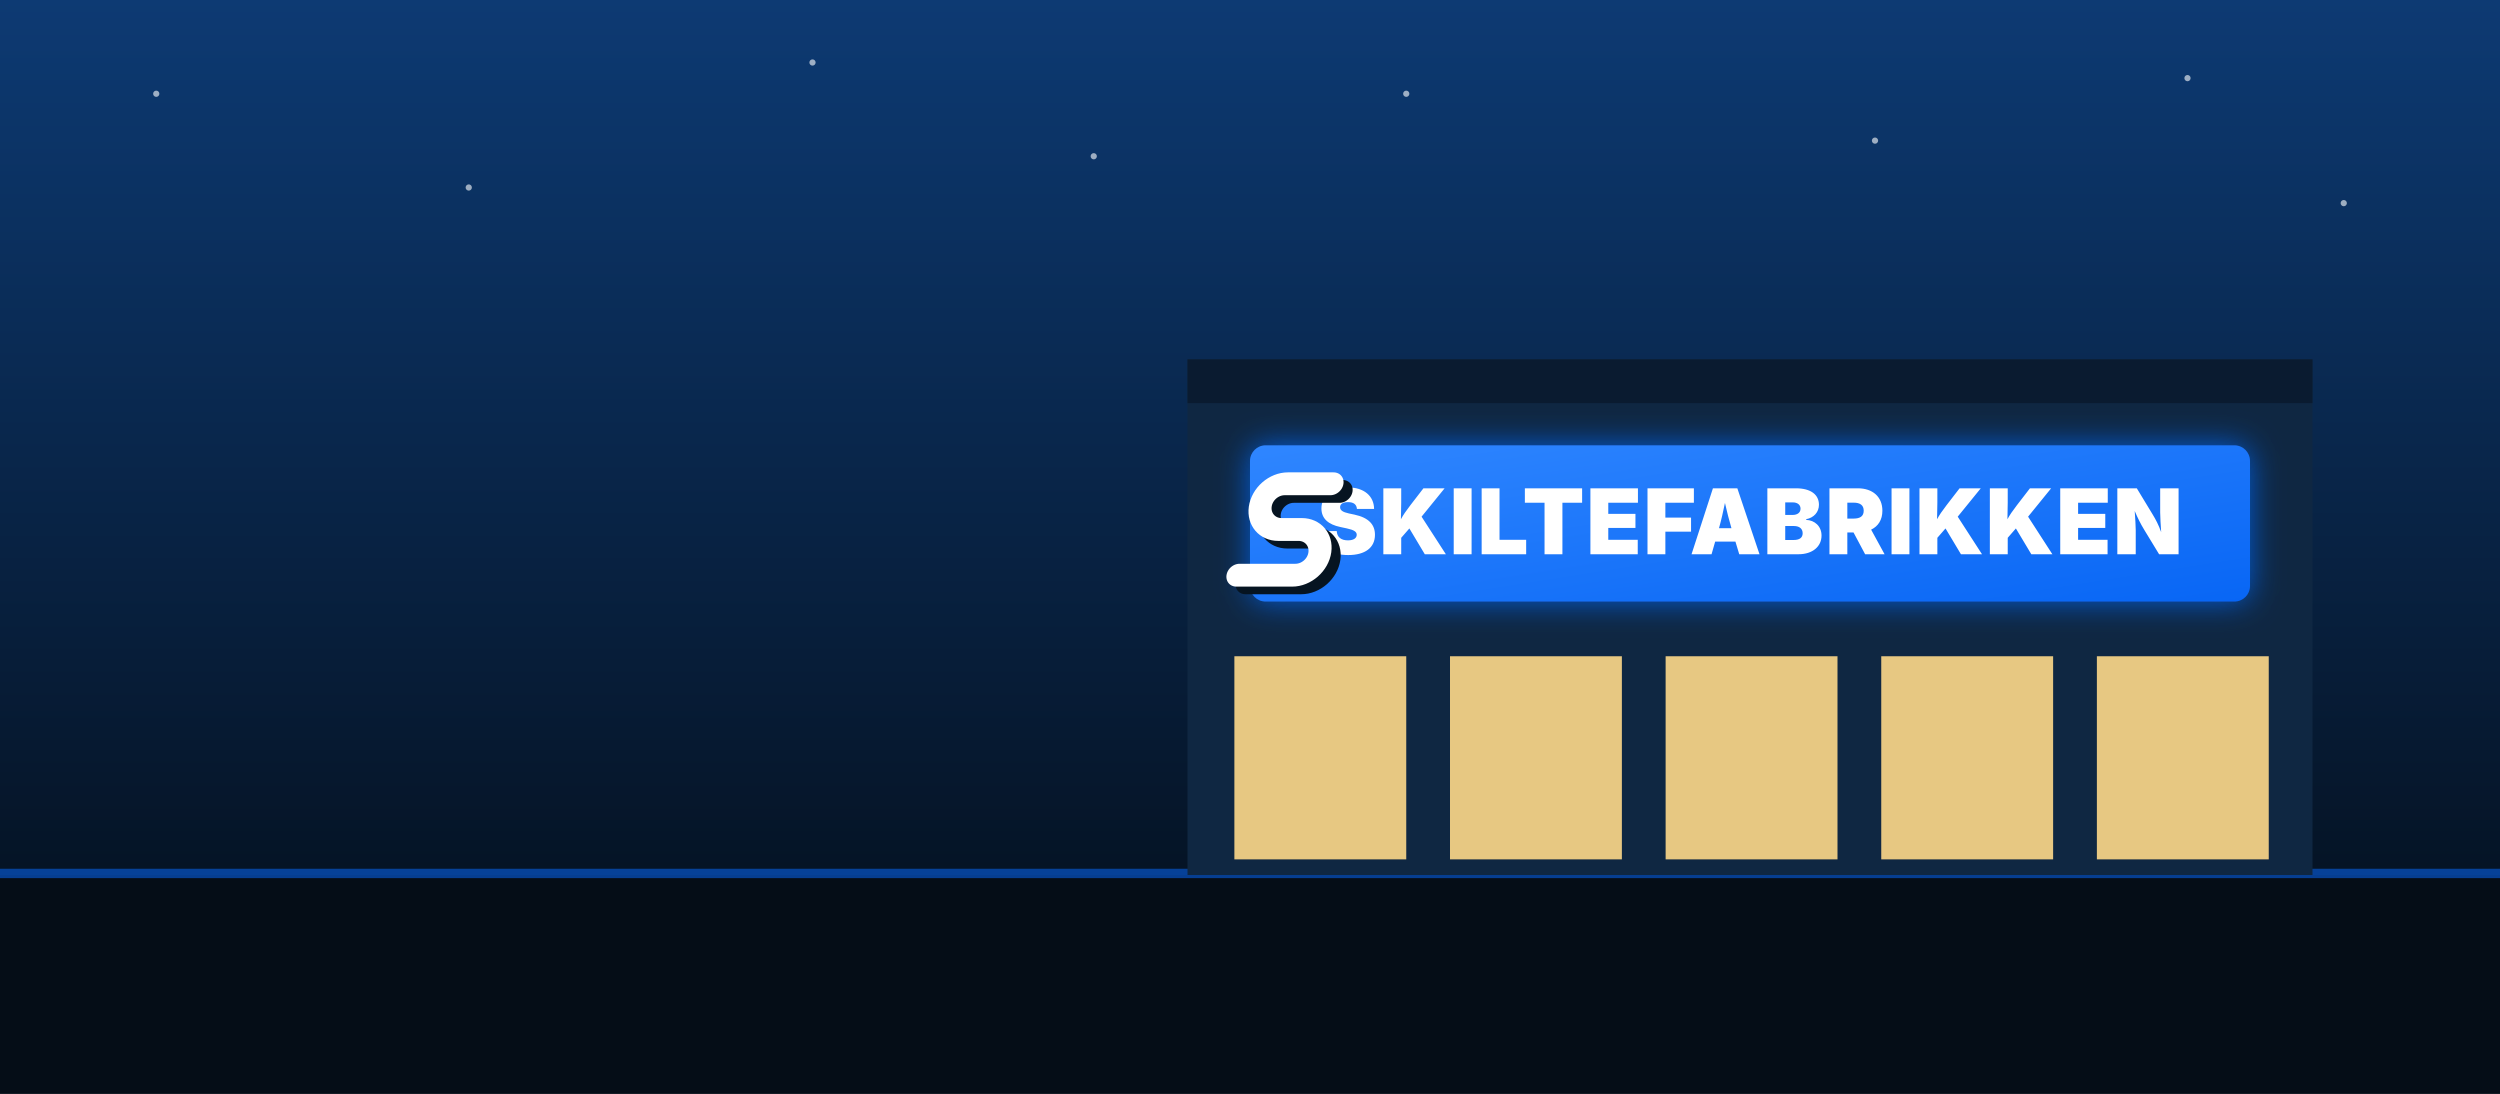
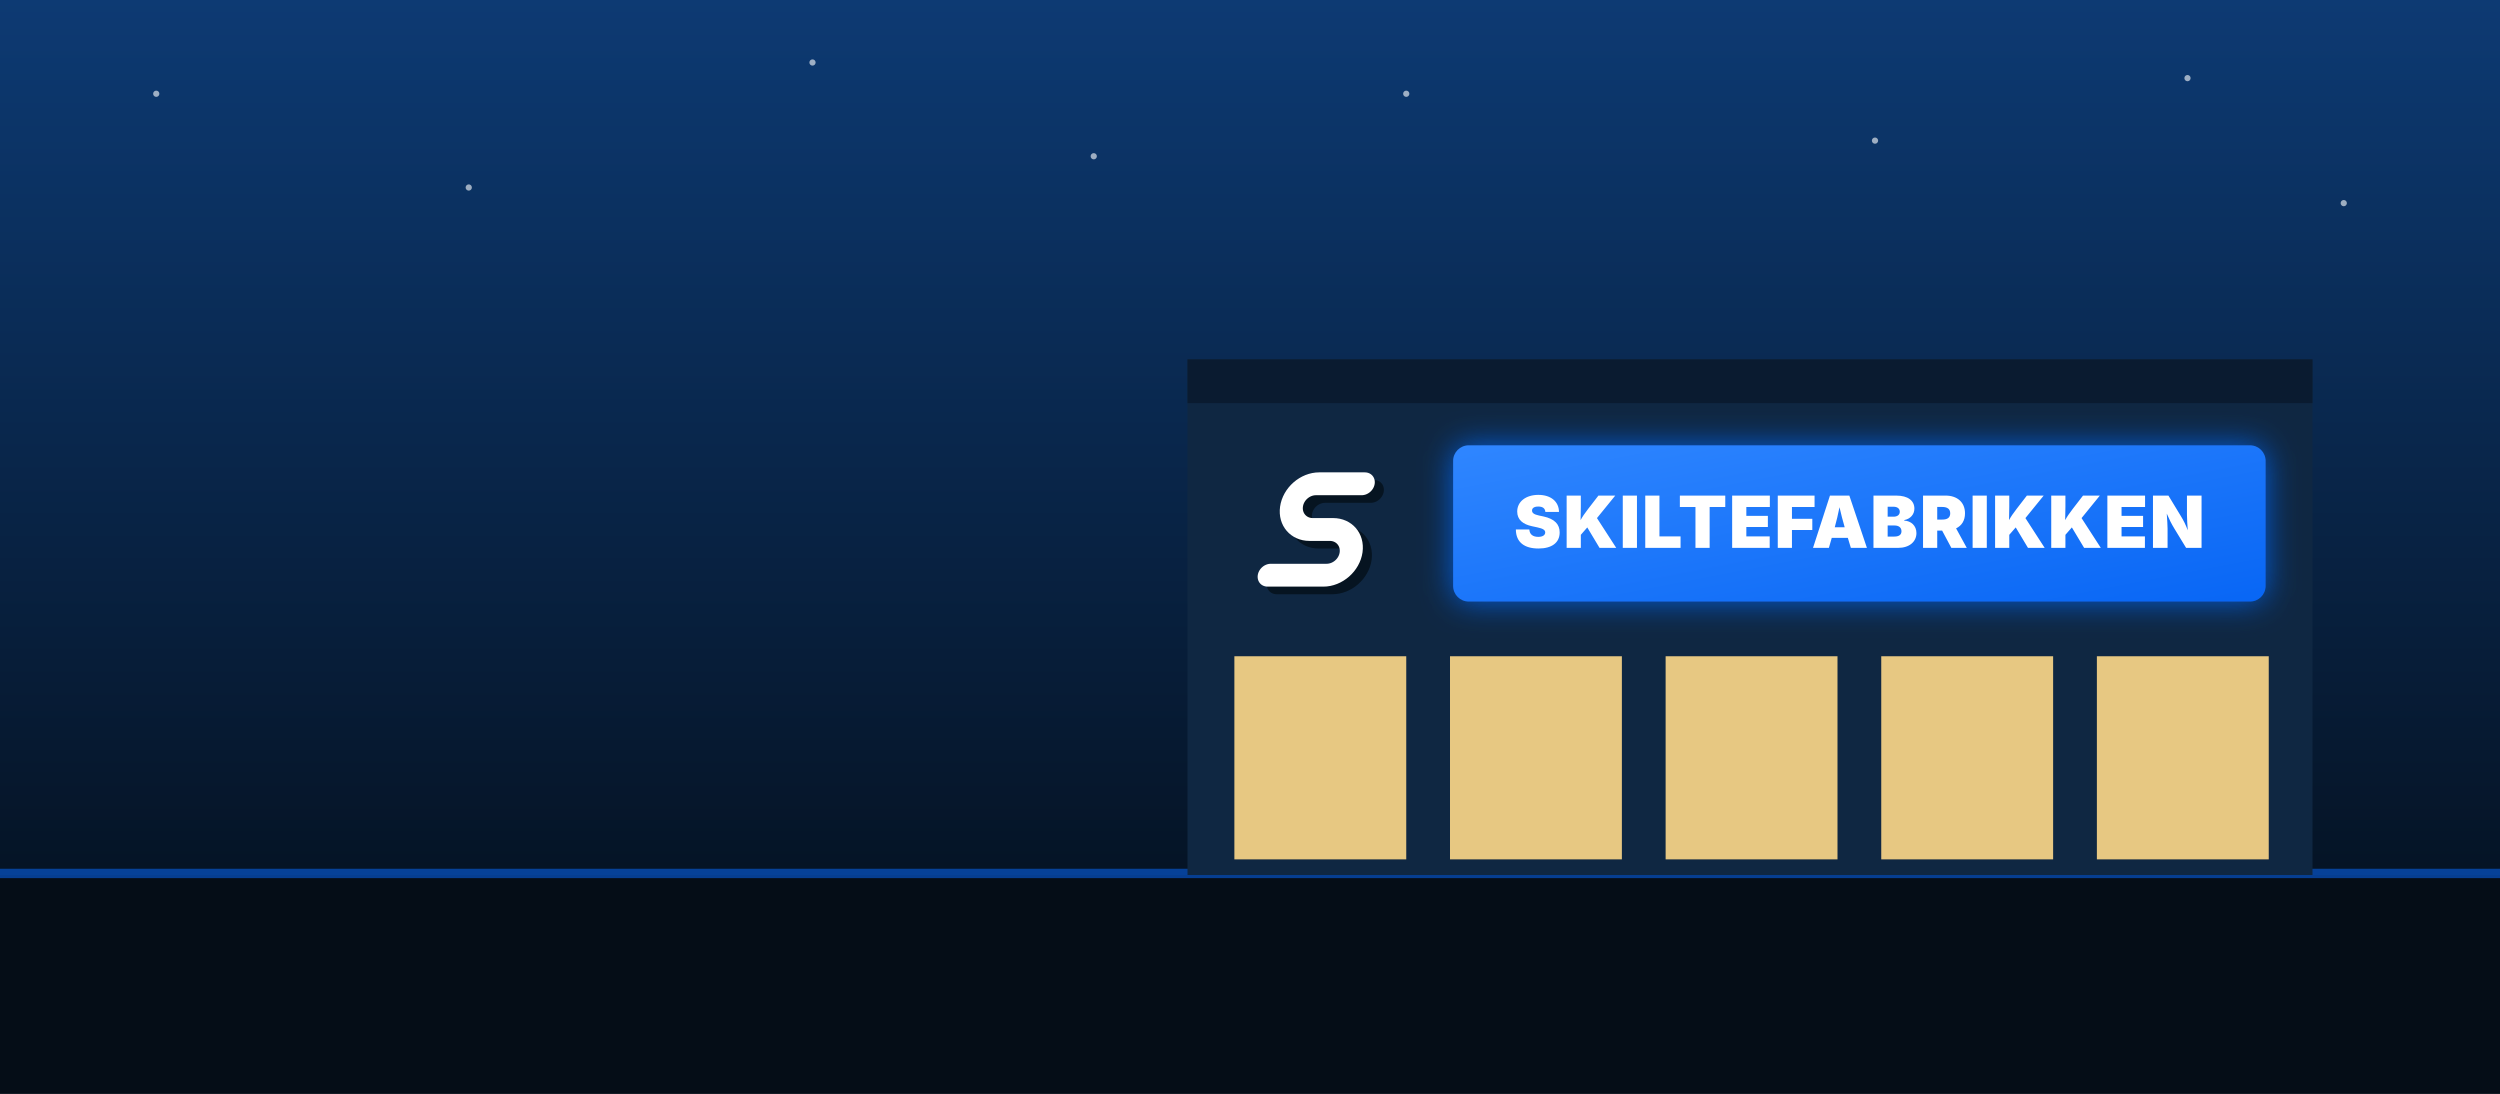
<svg xmlns="http://www.w3.org/2000/svg" viewBox="0 0 1600 700" preserveAspectRatio="xMidYMid slice">
  <defs>
    <linearGradient id="sky" x1="0" y1="0" x2="0" y2="1">
      <stop offset="0" stop-color="#0d3a73" />
      <stop offset="1" stop-color="#030a12" />
    </linearGradient>
    <filter id="glow" x="-30%" y="-30%" width="160%" height="160%">
      <feGaussianBlur stdDeviation="10" />
    </filter>
    <filter id="soft" x="-20%" y="-20%" width="140%" height="140%">
      <feGaussianBlur stdDeviation="3" />
    </filter>
    <linearGradient id="blue" x1="0" y1="0" x2="1" y2="1">
      <stop offset="0" stop-color="#2f86ff" />
      <stop offset="1" stop-color="#0866f5" />
    </linearGradient>
  </defs>
  <rect width="1600" height="700" fill="url(#sky)" />
  <rect y="560" width="1600" height="140" fill="#050d17" />
  <rect y="556" width="1600" height="6" fill="#0866f5" opacity=".55" />
  <rect x="760" y="230" width="720" height="330" fill="#0f2742" />
  <rect x="760" y="230" width="720" height="28" fill="#0a1b30" />
  <rect x="790" y="420" width="110" height="130" fill="#ffd98a" opacity="0.9" />
  <rect x="928" y="420" width="110" height="130" fill="#ffd98a" opacity="0.9" />
  <rect x="1066" y="420" width="110" height="130" fill="#ffd98a" opacity="0.9" />
  <rect x="1204" y="420" width="110" height="130" fill="#ffd98a" opacity="0.9" />
  <rect x="1342" y="420" width="110" height="130" fill="#ffd98a" opacity="0.9" />
-   <rect x="800" y="285" width="640" height="100" rx="10" fill="#0866f5" filter="url(#glow)" opacity=".85" />
-   <rect x="800" y="285" width="640" height="100" rx="10" fill="url(#blue)" />
-   <text x="1120.0" y="354.72" font-family="Inter,Arial Black,Arial,sans-serif" font-weight="900" font-size="58" text-anchor="middle" fill="#fff" letter-spacing="1">SKILTEFABRIKKEN</text>
-   <g transform="translate(780 282) scale(1.625) skewX(-8)" fill="none" stroke-linecap="round" stroke-linejoin="round" stroke-width="9">
+   <rect x="930" y="285" width="520" height="100" rx="10" fill="#0866f5" filter="url(#glow)" opacity=".85" />
+   <rect x="930" y="285" width="520" height="100" rx="10" fill="url(#blue)" />
+   <text x="1190.0" y="350.64" font-family="Inter,Arial Black,Arial,sans-serif" font-weight="900" font-size="46" text-anchor="middle" fill="#fff" letter-spacing="1">SKILTEFABRIKKEN</text>
+   <g transform="translate(800 282) scale(1.625) skewX(-8)" fill="none" stroke-linecap="round" stroke-linejoin="round" stroke-width="9">
    <path d="M47 17H29a9 9 0 0 0 0 18h8a9 9 0 0 1 0 18H15" stroke="#061421" transform="translate(4 3)" />
    <path d="M47 17H29a9 9 0 0 0 0 18h8a9 9 0 0 1 0 18H15" stroke="#fff" />
  </g>
  <circle cx="100" cy="60" r="2" fill="#fff" opacity=".6" />
  <circle cx="300" cy="120" r="2" fill="#fff" opacity=".6" />
  <circle cx="520" cy="40" r="2" fill="#fff" opacity=".6" />
  <circle cx="700" cy="100" r="2" fill="#fff" opacity=".6" />
  <circle cx="900" cy="60" r="2" fill="#fff" opacity=".6" />
  <circle cx="1200" cy="90" r="2" fill="#fff" opacity=".6" />
  <circle cx="1400" cy="50" r="2" fill="#fff" opacity=".6" />
  <circle cx="1500" cy="130" r="2" fill="#fff" opacity=".6" />
</svg>
